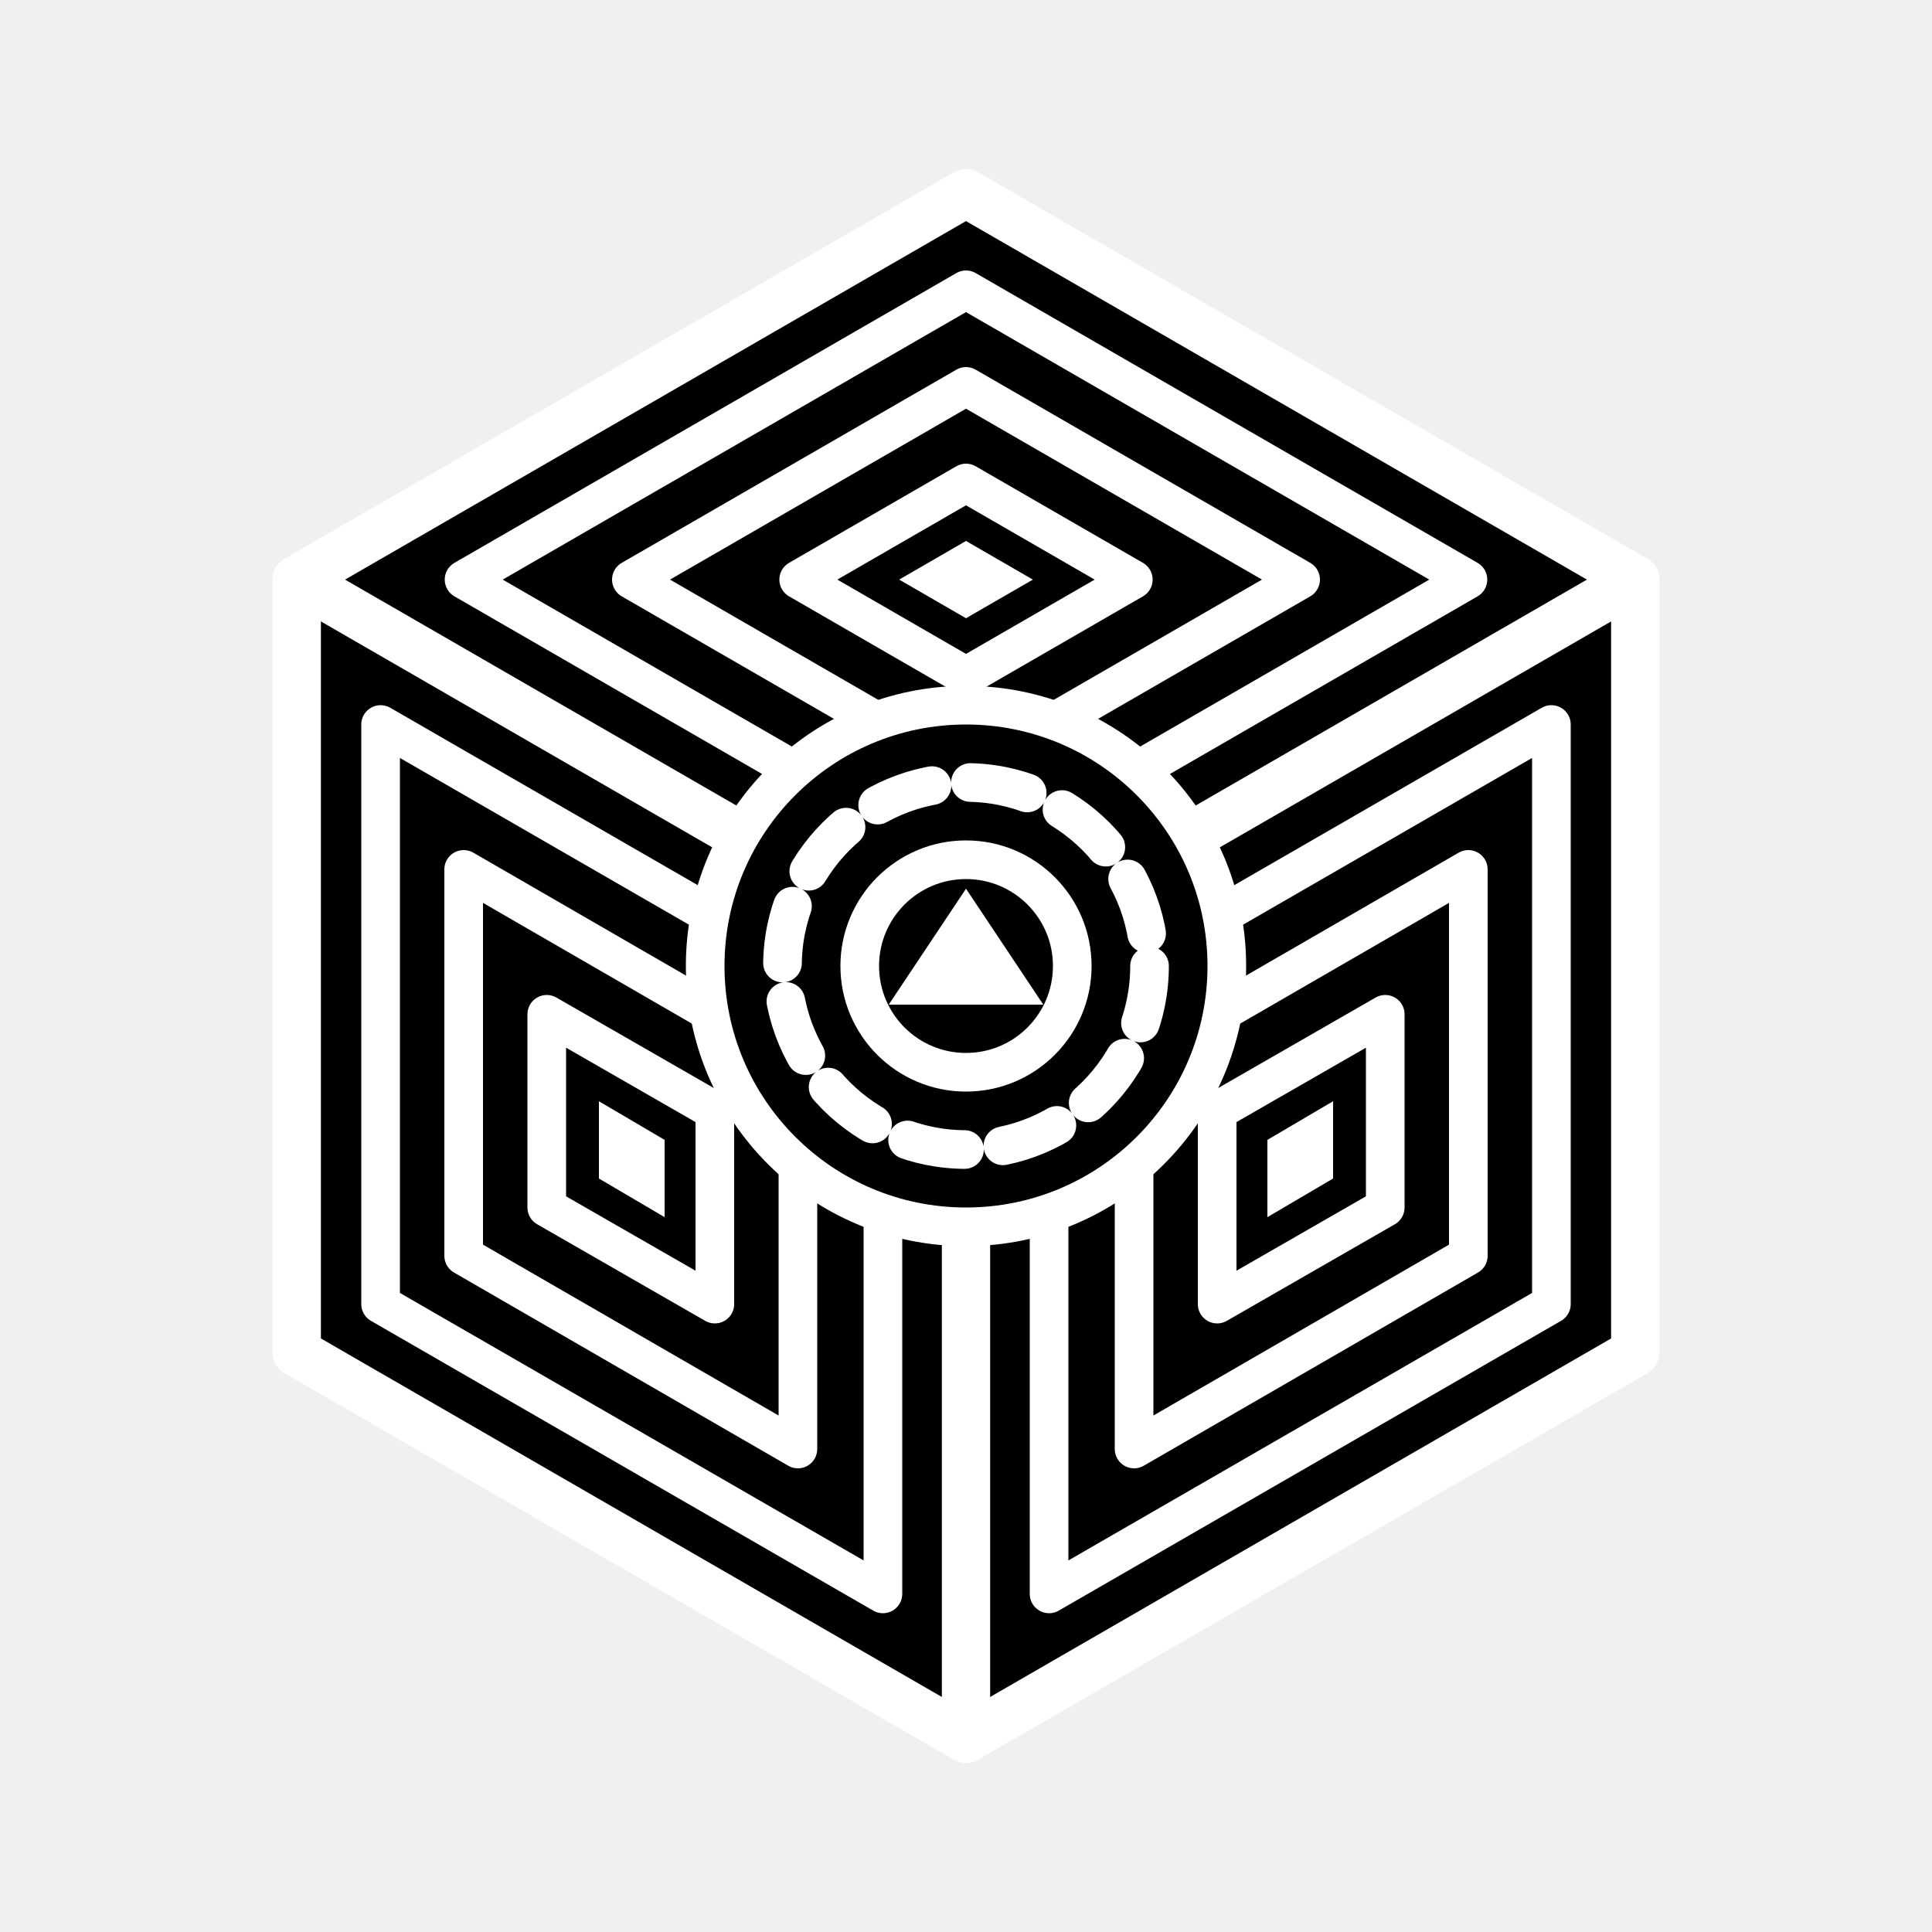
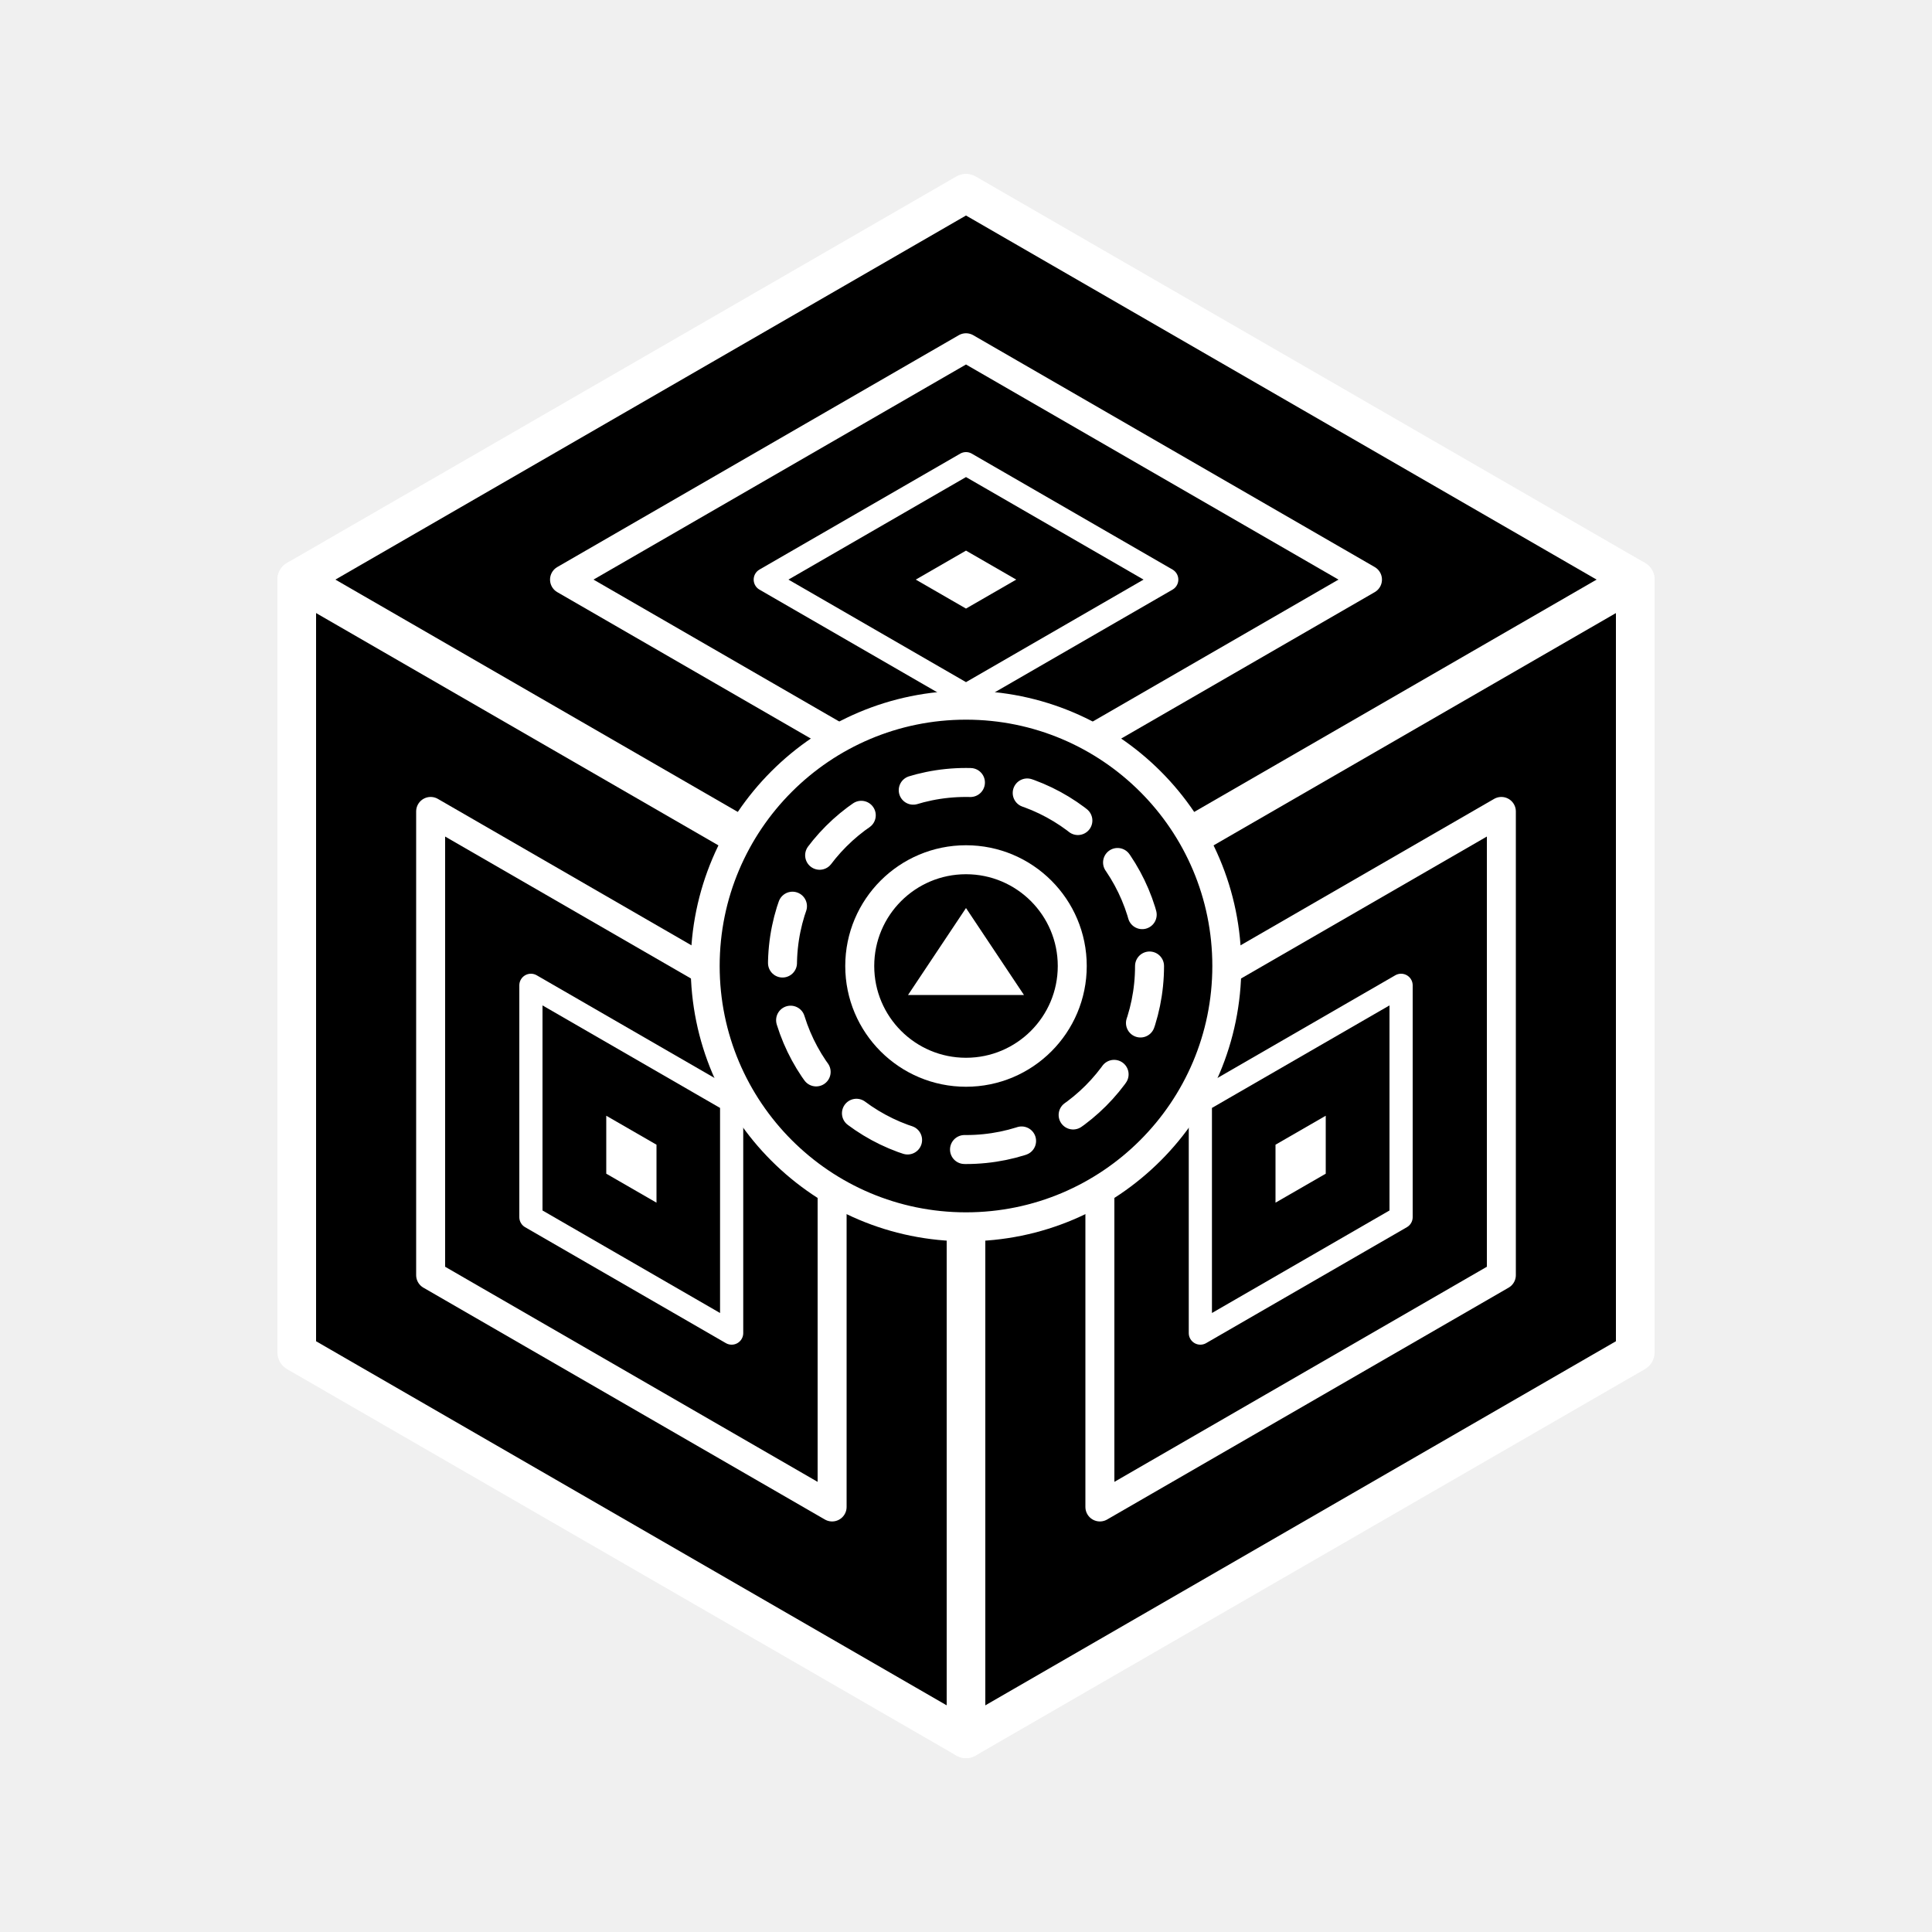
- <svg xmlns="http://www.w3.org/2000/svg" class="logo-nav" viewBox="0 0 100 100">
+ <svg xmlns="http://www.w3.org/2000/svg" viewBox="0 0 100 100">
  <g stroke="#FFFFFF" fill="none" stroke-linejoin="round" stroke-linecap="round">
-     <polygon points="50,10 84.64,30 84.64,70 50,90 15.36,70 15.36,30" fill="#000000" stroke-width="2.5" />
-     <line x1="50" y1="50" x2="50" y2="90" stroke-width="2.5" />
-     <line x1="50" y1="50" x2="15.36" y2="30" stroke-width="2.5" />
-     <line x1="50" y1="50" x2="84.64" y2="30" stroke-width="2.5" />
-     <polygon points="50,15 75.98,30 50,45 24.02,30" stroke-width="2" />
-     <polygon points="50,20 67.32,30 50,40 32.68,30" stroke-width="2" />
-     <polygon points="50,25 58.66,30 50,35 41.34,30" stroke-width="2" />
-     <polygon points="50,28 53.46,30 50,32 46.54,30" fill="#FFFFFF" stroke="none" />
-     <polygon points="19.7,37.5 45.7,52.5 45.7,82.5 19.7,67.5" stroke-width="2" />
-     <polygon points="24,45 41.3,55 41.3,75 24,65" stroke-width="2" />
-     <polygon points="28.3,52.5 37,57.5 37,67.5 28.3,62.5" stroke-width="2" />
-     <polygon points="31,57 34.4,59 34.4,63 31,61" fill="#FFFFFF" stroke="none" />
-     <polygon points="54.3,52.5 80.3,37.5 80.3,67.5 54.3,82.5" stroke-width="2" />
-     <polygon points="58.7,55 76,45 76,65 58.7,75" stroke-width="2" />
-     <polygon points="63,57.5 71.7,52.5 71.7,62.5 63,67.5" stroke-width="2" />
-     <polygon points="65.6,59 69,57 69,61 65.6,63" fill="#FFFFFF" stroke="none" />
-     <circle cx="50" cy="50" r="14" fill="#000000" stroke-width="0" />
-     <circle cx="50" cy="50" r="13.5" stroke-width="2" />
-     <circle cx="50" cy="50" r="9.5" stroke-width="2" stroke-dasharray="3 2" />
-     <circle cx="50" cy="50" r="5.5" stroke-width="2" />
-     <polygon points="50,46 54,52 46,52" fill="#FFFFFF" stroke="none" />
+     <polygon points="50,10 84.64,30 84.64,70 50,90 15.36,70 15.36,30" fill="#000000" stroke-width="2" />
+     <line x1="50" y1="50" x2="50" y2="90" stroke-width="2" />
+     <line x1="50" y1="50" x2="15.36" y2="30" stroke-width="2" />
+     <line x1="50" y1="50" x2="84.64" y2="30" stroke-width="2" />
+     <polygon points="50,42 29.22,30 50,18 70.78,30" stroke-width="1.5" />
+     <polygon points="50,36 39.61,30 50,24 60.39,30" stroke-width="1.2" />
+     <polygon points="50,31.5 47.4,30 50,28.5 52.6,30" fill="#FFFFFF" stroke="none" />
+     <polygon points="43.07,54 22.29,42 22.29,66 43.07,78" stroke-width="1.5" />
+     <polygon points="37.87,57 27.48,51 27.48,63 37.87,69" stroke-width="1.2" />
+     <polygon points="33.98,59.25 31.38,57.75 31.38,60.75 33.98,62.25" fill="#FFFFFF" stroke="none" />
+     <polygon points="56.93,54 77.71,42 77.71,66 56.93,78" stroke-width="1.5" />
+     <polygon points="62.13,57 72.52,51 72.52,63 62.13,69" stroke-width="1.2" />
+     <polygon points="66.02,59.25 68.62,57.75 68.62,60.75 66.02,62.25" fill="#FFFFFF" stroke="none" />
+     <circle cx="50" cy="50" r="13.5" fill="#000000" stroke-width="1.5" />
+     <circle cx="50" cy="50" r="9.5" stroke-width="1.5" stroke-dasharray="3 3" />
+     <circle cx="50" cy="50" r="5.5" stroke-width="1.5" />
+     <polygon points="50,47 53,51.5 47,51.5" fill="#FFFFFF" stroke="none" />
  </g>
</svg>
